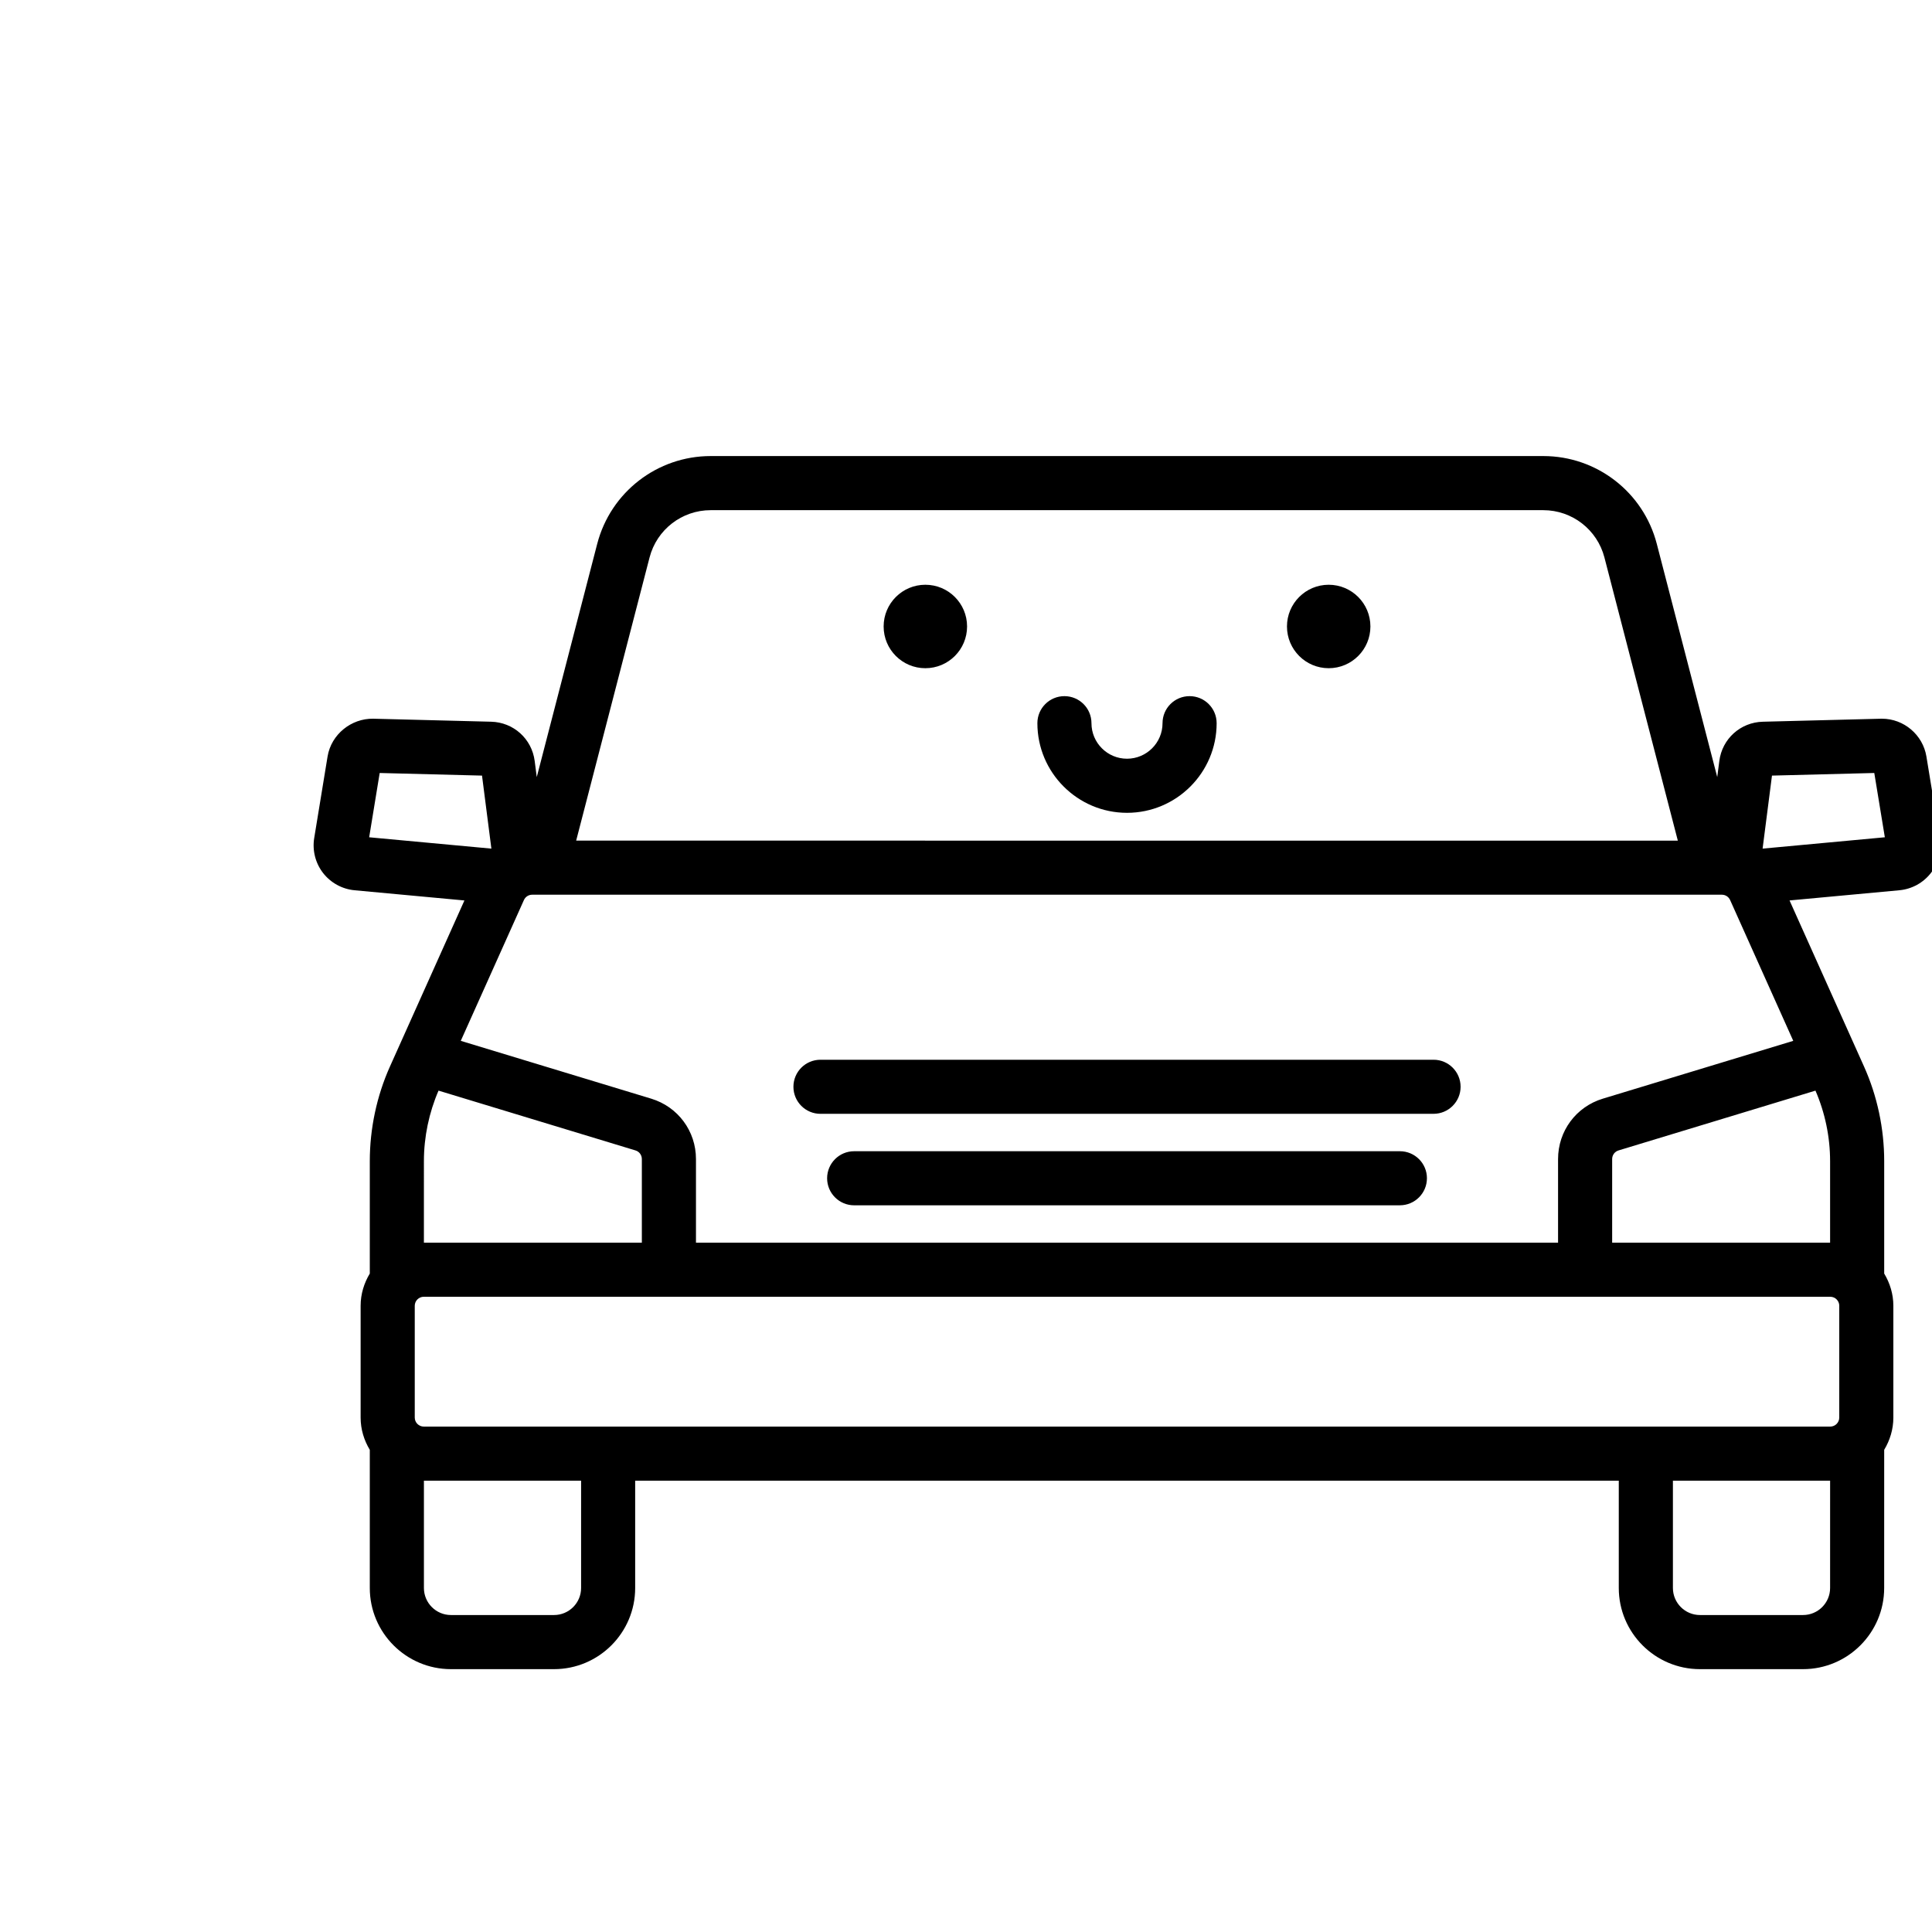
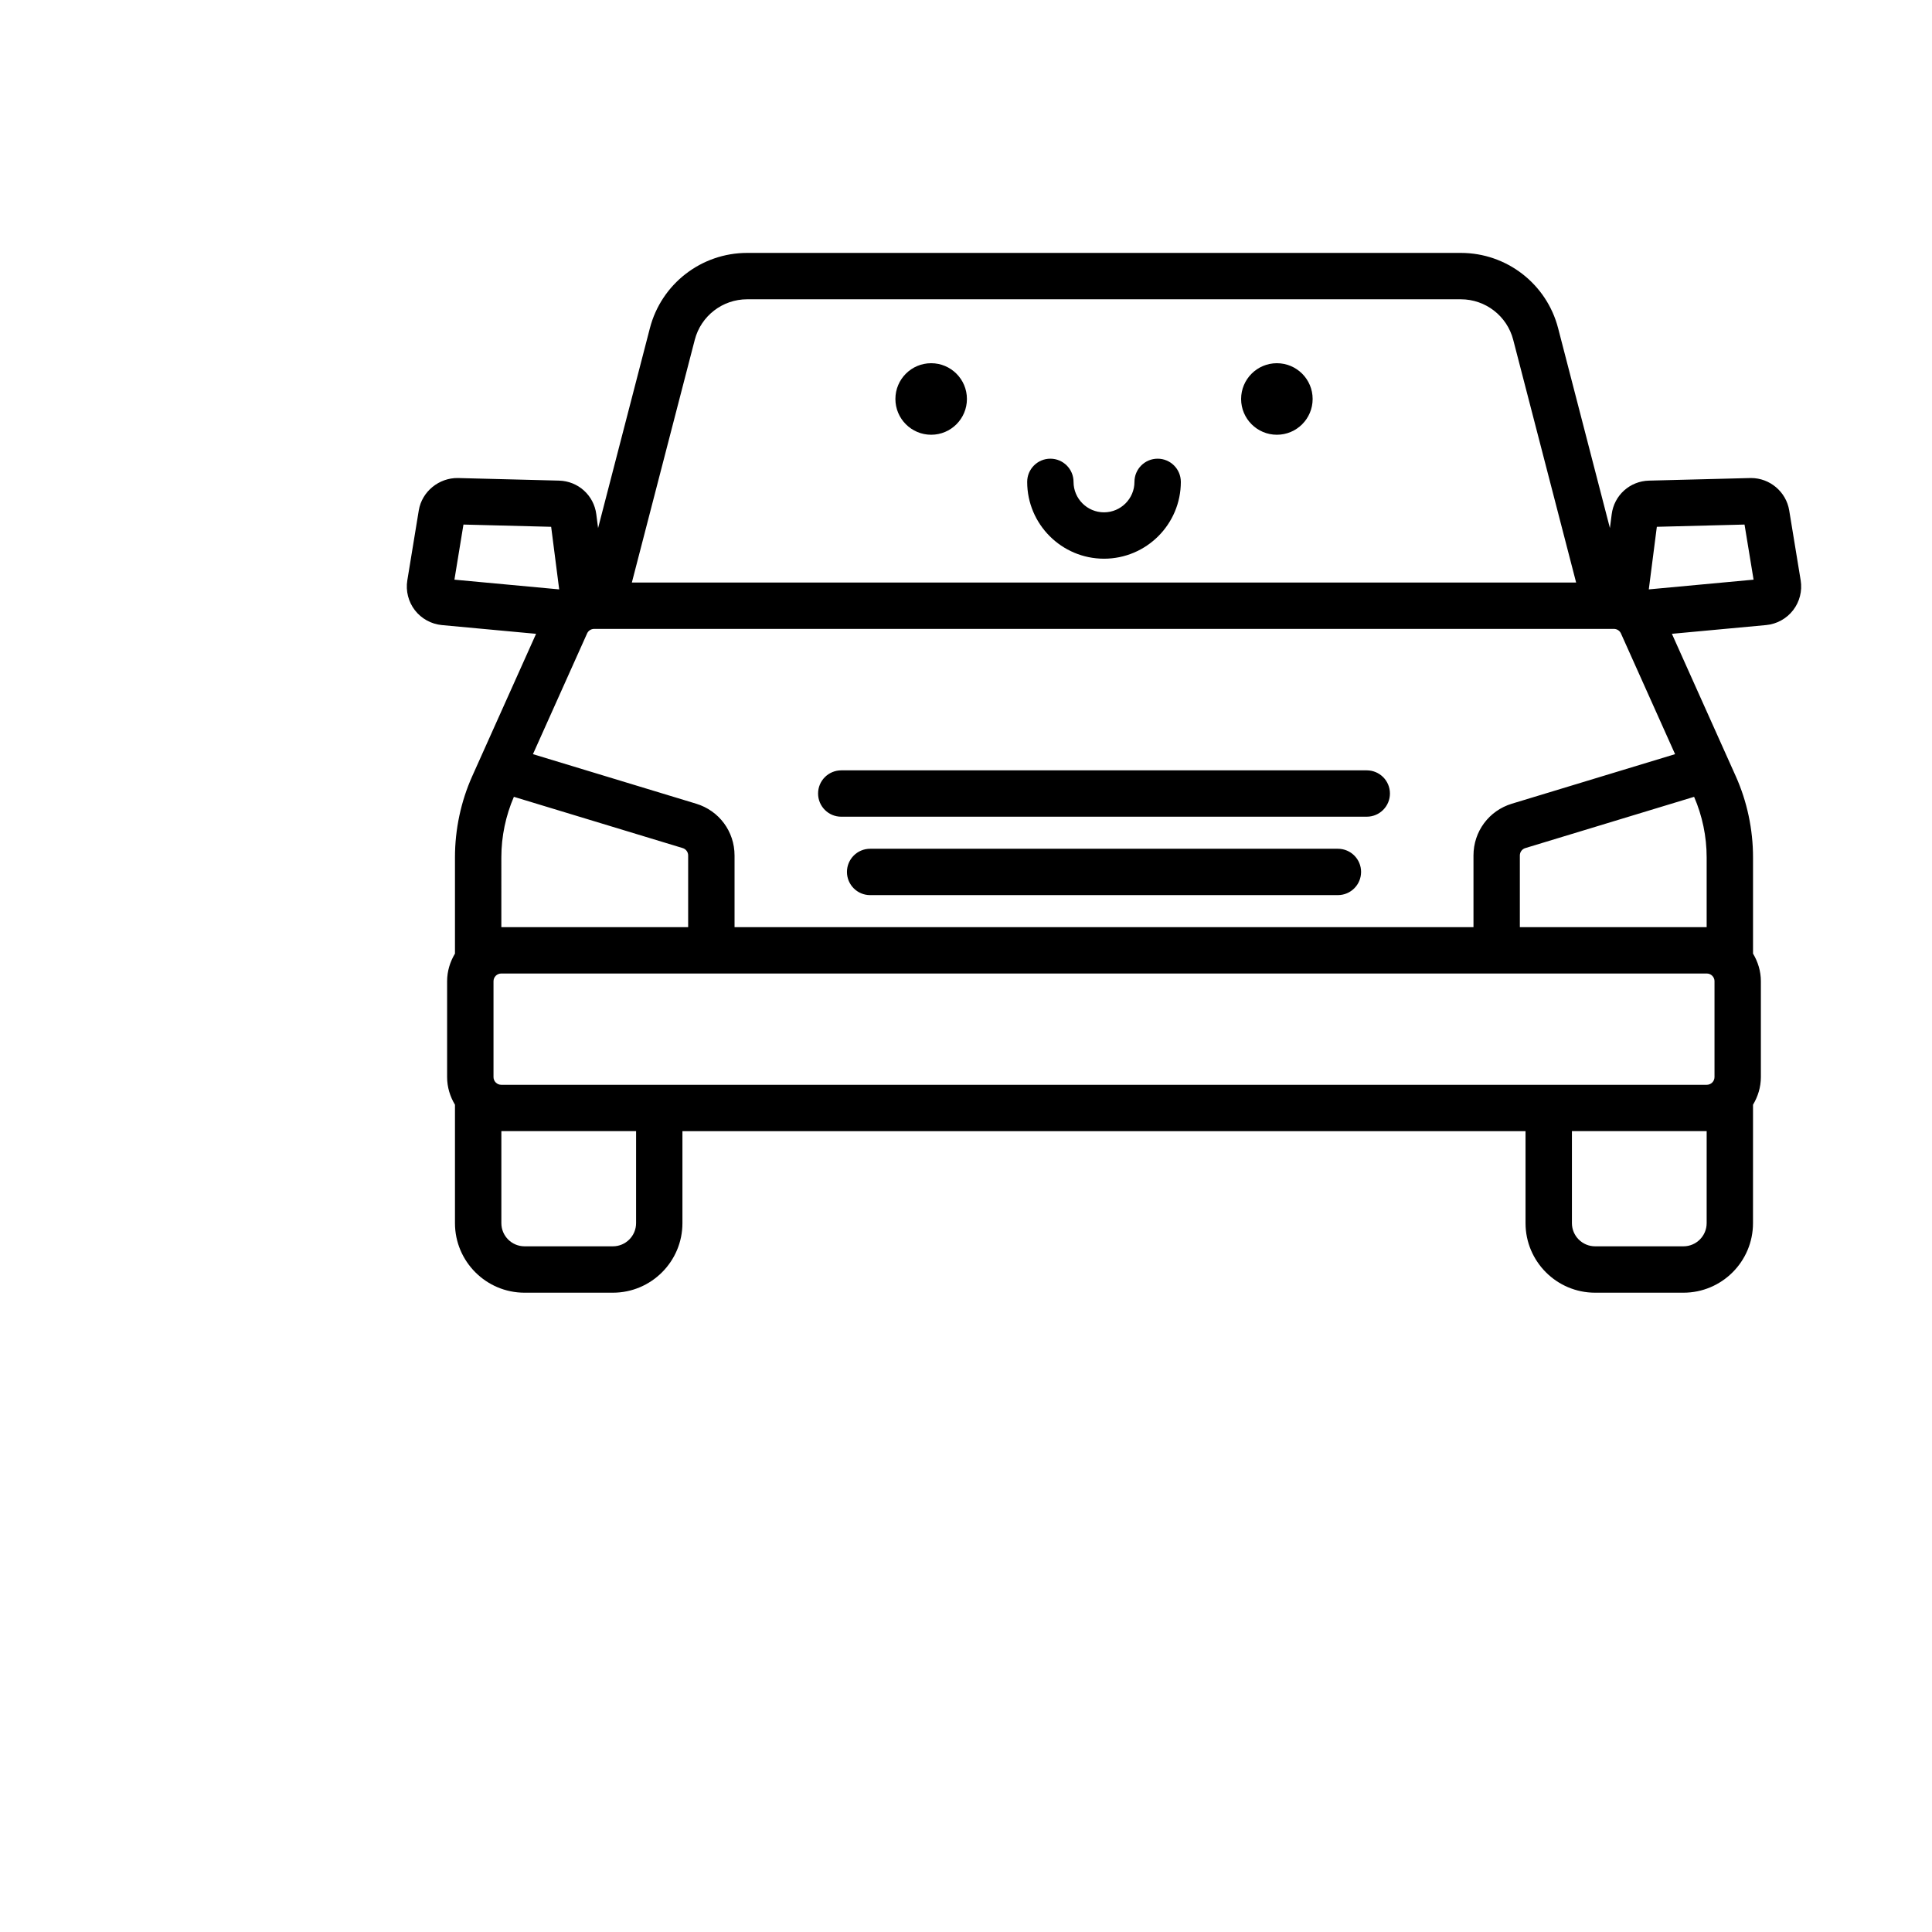
- <svg xmlns="http://www.w3.org/2000/svg" width="700pt" height="700pt" version="1.1" viewBox="0 0 600 500">
+ <svg xmlns="http://www.w3.org/2000/svg" width="700pt" height="700pt" version="1.1" viewBox="0 0 600 700">
  <defs>
    <symbol id="v" overflow="visible">
      <path d="m18.766-1.125c-0.969 0.5-1.98 0.875-3.031 1.125-1.043 0.258-2.137 0.391-3.281 0.391-3.398 0-6.09-0.945-8.078-2.844-1.992-1.906-2.984-4.484-2.984-7.734 0-3.258 0.992-5.836 2.984-7.734 1.988-1.906 4.68-2.859 8.078-2.859 1.145 0 2.238 0.133 3.281 0.391 1.051 0.25 2.062 0.625 3.031 1.125v4.219c-0.98-0.656-1.945-1.141-2.891-1.453-0.949-0.312-1.949-0.469-3-0.469-1.875 0-3.352 0.605-4.422 1.812-1.074 1.199-1.609 2.856-1.609 4.969 0 2.106 0.535 3.762 1.609 4.969 1.07 1.199 2.547 1.797 4.422 1.797 1.051 0 2.051-0.148 3-0.453 0.945-0.312 1.91-0.801 2.891-1.469z" />
    </symbol>
    <symbol id="d" overflow="visible">
      <path d="m13.734-11.141c-0.438-0.195-0.871-0.344-1.297-0.438-0.418-0.102-0.84-0.156-1.266-0.156-1.262 0-2.231 0.406-2.906 1.219-0.68 0.805-1.016 1.953-1.016 3.453v7.062h-4.891v-15.312h4.891v2.516c0.625-1 1.344-1.727 2.156-2.188 0.82-0.469 1.801-0.703 2.938-0.703 0.164 0 0.344 0.012 0.531 0.031 0.195 0.012 0.477 0.039 0.844 0.078z" />
    </symbol>
    <symbol id="a" overflow="visible">
      <path d="m17.641-7.703v1.406h-11.453c0.125 1.148 0.539 2.008 1.25 2.578 0.707 0.574 1.703 0.859 2.984 0.859 1.031 0 2.082-0.148 3.156-0.453 1.082-0.312 2.191-0.773 3.328-1.391v3.766c-1.156 0.438-2.312 0.766-3.469 0.984-1.156 0.227-2.312 0.344-3.469 0.344-2.773 0-4.93-0.703-6.469-2.109-1.531-1.406-2.297-3.379-2.297-5.922 0-2.5 0.754-4.461 2.266-5.891 1.508-1.438 3.582-2.156 6.219-2.156 2.406 0 4.332 0.73 5.781 2.188 1.445 1.449 2.172 3.383 2.172 5.797zm-5.031-1.625c0-0.926-0.273-1.672-0.812-2.234-0.543-0.57-1.25-0.859-2.125-0.859-0.949 0-1.719 0.266-2.312 0.797s-0.965 1.297-1.109 2.297z" />
    </symbol>
    <symbol id="j" overflow="visible">
      <path d="m9.219-6.891c-1.023 0-1.793 0.172-2.312 0.516-0.512 0.344-0.766 0.855-0.766 1.531 0 0.625 0.207 1.117 0.625 1.469 0.414 0.344 0.988 0.516 1.719 0.516 0.926 0 1.703-0.328 2.328-0.984 0.633-0.664 0.953-1.492 0.953-2.484v-0.562zm7.469-1.844v8.734h-4.922v-2.266c-0.656 0.93-1.398 1.605-2.219 2.031-0.824 0.414-1.824 0.625-3 0.625-1.586 0-2.871-0.457-3.859-1.375-0.992-0.926-1.484-2.129-1.484-3.609 0-1.789 0.613-3.102 1.844-3.938 1.238-0.844 3.18-1.266 5.828-1.266h2.891v-0.391c0-0.77-0.309-1.332-0.922-1.688-0.617-0.363-1.57-0.547-2.859-0.547-1.055 0-2.031 0.105-2.938 0.312-0.898 0.211-1.73 0.523-2.5 0.938v-3.734c1.039-0.25 2.086-0.441 3.141-0.578 1.062-0.133 2.125-0.203 3.188-0.203 2.758 0 4.75 0.547 5.969 1.641 1.227 1.086 1.844 2.856 1.844 5.312z" />
    </symbol>
    <symbol id="c" overflow="visible">
      <path d="m7.703-19.656v4.344h5.047v3.5h-5.047v6.5c0 0.711 0.141 1.188 0.422 1.438s0.836 0.375 1.672 0.375h2.516v3.5h-4.188c-1.938 0-3.312-0.398-4.125-1.203-0.805-0.812-1.203-2.18-1.203-4.109v-6.5h-2.422v-3.5h2.422v-4.344z" />
    </symbol>
    <symbol id="i" overflow="visible">
      <path d="m12.766-13.078v-8.203h4.922v21.281h-4.922v-2.219c-0.668 0.906-1.406 1.57-2.219 1.984s-1.758 0.625-2.828 0.625c-1.887 0-3.434-0.75-4.641-2.25-1.211-1.5-1.812-3.426-1.812-5.781 0-2.363 0.602-4.297 1.812-5.797 1.207-1.5 2.754-2.25 4.641-2.25 1.062 0 2 0.215 2.812 0.641 0.82 0.43 1.566 1.086 2.234 1.969zm-3.219 9.922c1.039 0 1.836-0.379 2.391-1.141 0.551-0.77 0.828-1.883 0.828-3.344 0-1.457-0.277-2.566-0.828-3.328-0.555-0.77-1.352-1.156-2.391-1.156-1.043 0-1.84 0.387-2.391 1.156-0.555 0.762-0.828 1.871-0.828 3.328 0 1.461 0.273 2.574 0.828 3.344 0.551 0.762 1.348 1.141 2.391 1.141z" />
    </symbol>
    <symbol id="h" overflow="visible">
      <path d="m10.5-3.156c1.051 0 1.852-0.379 2.406-1.141 0.551-0.77 0.828-1.883 0.828-3.344 0-1.457-0.277-2.566-0.828-3.328-0.555-0.77-1.355-1.156-2.406-1.156-1.055 0-1.859 0.387-2.422 1.156-0.555 0.773-0.828 1.883-0.828 3.328 0 1.449 0.273 2.559 0.828 3.328 0.562 0.773 1.367 1.156 2.422 1.156zm-3.25-9.922c0.676-0.883 1.422-1.539 2.234-1.969 0.82-0.426 1.766-0.641 2.828-0.641 1.895 0 3.445 0.75 4.656 2.25 1.207 1.5 1.812 3.434 1.812 5.797 0 2.356-0.605 4.281-1.812 5.781-1.211 1.5-2.762 2.25-4.656 2.25-1.062 0-2.008-0.211-2.828-0.625-0.812-0.426-1.559-1.086-2.234-1.984v2.219h-4.891v-21.281h4.891z" />
    </symbol>
    <symbol id="g" overflow="visible">
      <path d="m0.344-15.312h4.891l4.125 10.391 3.5-10.391h4.891l-6.438 16.766c-0.648 1.695-1.402 2.883-2.266 3.562-0.867 0.688-2 1.031-3.406 1.031h-2.844v-3.219h1.531c0.832 0 1.438-0.137 1.812-0.406 0.383-0.262 0.68-0.73 0.891-1.406l0.141-0.422z" />
    </symbol>
    <symbol id="f" overflow="visible">
      <path d="m2.578-20.406h5.25v16.422h9.25v3.984h-14.5z" />
    </symbol>
    <symbol id="e" overflow="visible">
      <path d="m2.359-21.281h4.891v21.281h-4.891z" />
    </symbol>
    <symbol id="u" overflow="visible">
      <path d="m2.359-15.312h4.891v15.312h-4.891zm0-5.969h4.891v4h-4.891z" />
    </symbol>
    <symbol id="t" overflow="visible">
      <path d="m14.312-14.828v3.719c-1.043-0.438-2.055-0.766-3.031-0.984-0.98-0.219-1.902-0.328-2.766-0.328-0.93 0-1.621 0.117-2.078 0.344-0.449 0.23-0.672 0.59-0.672 1.078 0 0.387 0.172 0.684 0.516 0.891 0.344 0.211 0.957 0.367 1.844 0.469l0.859 0.125c2.508 0.324 4.195 0.852 5.062 1.578 0.863 0.73 1.297 1.871 1.297 3.422 0 1.637-0.605 2.867-1.812 3.688-1.199 0.812-2.992 1.219-5.375 1.219-1.023 0-2.074-0.078-3.156-0.234-1.074-0.156-2.18-0.395-3.312-0.719v-3.719c0.969 0.48 1.961 0.84 2.984 1.078 1.031 0.23 2.078 0.344 3.141 0.344 0.957 0 1.676-0.129 2.156-0.391 0.477-0.27 0.719-0.664 0.719-1.188 0-0.438-0.168-0.758-0.5-0.969-0.336-0.219-0.996-0.383-1.984-0.5l-0.859-0.109c-2.18-0.27-3.703-0.773-4.578-1.516-0.875-0.738-1.312-1.859-1.312-3.359 0-1.625 0.551-2.828 1.656-3.609 1.113-0.789 2.82-1.188 5.125-1.188 0.895 0 1.836 0.074 2.828 0.219 1 0.137 2.082 0.352 3.25 0.641z" />
    </symbol>
    <symbol id="b" overflow="visible">
      <path d="m9.641-12.188c-1.086 0-1.914 0.391-2.484 1.172-0.574 0.781-0.859 1.906-0.859 3.375s0.285 2.594 0.859 3.375c0.57 0.773 1.398 1.156 2.484 1.156 1.062 0 1.875-0.383 2.438-1.156 0.57-0.781 0.859-1.906 0.859-3.375s-0.289-2.594-0.859-3.375c-0.562-0.781-1.375-1.172-2.438-1.172zm0-3.5c2.633 0 4.691 0.715 6.172 2.141 1.477 1.418 2.219 3.387 2.219 5.906 0 2.512-0.742 4.481-2.219 5.906-1.48 1.418-3.539 2.125-6.172 2.125-2.648 0-4.715-0.707-6.203-2.125-1.492-1.426-2.234-3.394-2.234-5.906 0-2.519 0.742-4.488 2.234-5.906 1.488-1.426 3.555-2.141 6.203-2.141z" />
    </symbol>
    <symbol id="s" overflow="visible">
      <path d="m12.422-21.281v3.219h-2.703c-0.688 0-1.172 0.125-1.453 0.375-0.273 0.25-0.406 0.688-0.406 1.312v1.062h4.188v3.5h-4.188v11.812h-4.891v-11.812h-2.438v-3.5h2.438v-1.062c0-1.664 0.461-2.898 1.391-3.703 0.926-0.801 2.367-1.203 4.328-1.203z" />
    </symbol>
    <symbol id="r" overflow="visible">
      <path d="m16.547-12.766c0.613-0.945 1.348-1.672 2.203-2.172 0.852-0.5 1.789-0.75 2.812-0.75 1.758 0 3.098 0.547 4.016 1.641 0.926 1.086 1.391 2.656 1.391 4.719v9.328h-4.922v-7.984-0.359c0.008-0.133 0.016-0.32 0.016-0.562 0-1.082-0.164-1.863-0.484-2.344-0.312-0.488-0.824-0.734-1.531-0.734-0.93 0-1.648 0.387-2.156 1.156-0.512 0.762-0.773 1.867-0.781 3.312v7.516h-4.922v-7.984c0-1.695-0.148-2.785-0.438-3.266-0.293-0.488-0.812-0.734-1.562-0.734-0.938 0-1.664 0.387-2.172 1.156-0.512 0.762-0.766 1.859-0.766 3.297v7.531h-4.922v-15.312h4.922v2.234c0.602-0.863 1.289-1.516 2.062-1.953 0.781-0.438 1.641-0.656 2.578-0.656 1.062 0 2 0.258 2.812 0.766 0.812 0.512 1.426 1.23 1.844 2.156z" />
    </symbol>
    <symbol id="q" overflow="visible">
      <path d="m17.75-9.328v9.328h-4.922v-7.109c0-1.344-0.031-2.266-0.094-2.766s-0.168-0.867-0.312-1.109c-0.188-0.312-0.449-0.555-0.781-0.734-0.324-0.176-0.695-0.266-1.109-0.266-1.023 0-1.824 0.398-2.406 1.188-0.586 0.781-0.875 1.871-0.875 3.266v7.531h-4.891v-21.281h4.891v8.203c0.738-0.883 1.52-1.539 2.344-1.969 0.832-0.426 1.75-0.641 2.75-0.641 1.77 0 3.113 0.547 4.031 1.641 0.914 1.086 1.375 2.656 1.375 4.719z" />
    </symbol>
    <symbol id="p" overflow="visible">
      <path d="m2.578-20.406h5.875l7.422 14v-14h4.984v20.406h-5.875l-7.422-14v14h-4.984z" />
    </symbol>
    <symbol id="o" overflow="visible">
      <path d="m2.188-5.969v-9.344h4.922v1.531c0 0.836-0.008 1.875-0.016 3.125-0.012 1.25-0.016 2.086-0.016 2.5 0 1.242 0.031 2.133 0.094 2.672 0.07 0.543 0.18 0.934 0.328 1.172 0.207 0.324 0.473 0.574 0.797 0.75 0.32 0.168 0.691 0.25 1.109 0.25 1.02 0 1.82-0.391 2.406-1.172 0.582-0.781 0.875-1.867 0.875-3.266v-7.562h4.891v15.312h-4.891v-2.219c-0.742 0.898-1.523 1.559-2.344 1.984-0.824 0.414-1.734 0.625-2.734 0.625-1.762 0-3.106-0.539-4.031-1.625-0.93-1.082-1.391-2.66-1.391-4.734z" />
    </symbol>
    <symbol id="n" overflow="visible">
      <path d="m17.75-9.328v9.328h-4.922v-7.141c0-1.32-0.031-2.234-0.094-2.734s-0.168-0.867-0.312-1.109c-0.188-0.312-0.449-0.555-0.781-0.734-0.324-0.176-0.695-0.266-1.109-0.266-1.023 0-1.824 0.398-2.406 1.188-0.586 0.781-0.875 1.871-0.875 3.266v7.531h-4.891v-15.312h4.891v2.234c0.738-0.883 1.52-1.539 2.344-1.969 0.832-0.426 1.75-0.641 2.75-0.641 1.77 0 3.113 0.547 4.031 1.641 0.914 1.086 1.375 2.656 1.375 4.719z" />
    </symbol>
    <symbol id="m" overflow="visible">
      <path d="m2.578-20.406h8.734c2.594 0 4.582 0.578 5.969 1.734 1.395 1.148 2.094 2.789 2.094 4.922 0 2.137-0.699 3.781-2.094 4.938-1.387 1.156-3.375 1.734-5.969 1.734h-3.484v7.078h-5.25zm5.25 3.812v5.703h2.922c1.02 0 1.805-0.25 2.359-0.75 0.562-0.5 0.844-1.203 0.844-2.109 0-0.914-0.281-1.617-0.844-2.109-0.555-0.488-1.34-0.734-2.359-0.734z" />
    </symbol>
    <symbol id="l" overflow="visible">
      <path d="m2.359-15.312h4.891v15.031c0 2.051-0.496 3.617-1.484 4.703-0.98 1.082-2.406 1.625-4.281 1.625h-2.422v-3.219h0.859c0.926 0 1.562-0.211 1.906-0.625 0.352-0.418 0.531-1.246 0.531-2.484zm0-5.969h4.891v4h-4.891z" />
    </symbol>
    <symbol id="k" overflow="visible">
      <path d="m14.719-14.828v3.984c-0.656-0.457-1.324-0.797-2-1.016-0.668-0.219-1.359-0.328-2.078-0.328-1.367 0-2.434 0.402-3.203 1.203-0.762 0.793-1.141 1.906-1.141 3.344 0 1.43 0.379 2.543 1.141 3.344 0.77 0.793 1.836 1.188 3.203 1.188 0.758 0 1.484-0.109 2.172-0.328 0.688-0.227 1.32-0.566 1.906-1.016v4c-0.762 0.281-1.539 0.488-2.328 0.625-0.781 0.145-1.574 0.219-2.375 0.219-2.762 0-4.922-0.707-6.484-2.125-1.555-1.414-2.328-3.383-2.328-5.906 0-2.531 0.773-4.504 2.328-5.922 1.562-1.414 3.723-2.125 6.484-2.125 0.801 0 1.594 0.074 2.375 0.219 0.781 0.137 1.555 0.352 2.328 0.641z" />
    </symbol>
  </defs>
  <g>
    <path d="m602.42 210.27-4.156-25.336v-0.004c-1.109-6.742-7.016-11.73-13.82-11.73-0.121 0-0.242 0.004-0.355 0.004l-36.609 0.934c-6.961 0.172-12.656 5.309-13.535 12.211l-0.641 4.981-18.773-72.43c-4.16-16.055-18.648-27.266-35.234-27.266h-258.59c-16.586 0-31.074 11.211-35.238 27.266l-18.773 72.434-0.641-4.984v-0.004c-0.887-6.902-6.582-12.035-13.531-12.211l-36.617-0.934c-6.82-0.113-13.043 4.863-14.176 11.73l-4.152 25.34c-0.625 3.816 0.371 7.762 2.738 10.824 2.367 3.059 5.93 5.023 9.785 5.383l34.129 3.168-23.137 51.586c-4.09 9.121-6.25 19.273-6.25 29.371v34.906c-1.766 2.941-2.848 6.344-2.848 10.02v34.715c0 3.676 1.078 7.078 2.848 10.02v42.906c0 13.895 11.305 25.199 25.199 25.199h32.016c13.895 0 25.199-11.305 25.199-25.199v-33.328h305.47v33.328c0 13.895 11.305 25.199 25.199 25.199h32.02c13.895 0 25.199-11.305 25.199-25.199l0.008-42.914c1.766-2.941 2.844-6.344 2.844-10.016v-34.715c0-3.672-1.078-7.074-2.844-10.016v-34.91c0-10.094-2.16-20.25-6.258-29.371l-23.137-51.586 34.133-3.168c3.856-0.359 7.422-2.32 9.785-5.383 2.371-3.059 3.367-7.004 2.742-10.82zm-400.69-87.152c2.238-8.645 10.043-14.68 18.973-14.68h258.59c8.93 0 16.734 6.039 18.973 14.68l22.797 87.949-342.13-0.004zm-87.082 86.906 3.269-19.965 31.777 0.812 2.91 22.676zm17 100.57c0-7.527 1.59-15.074 4.543-21.891l61.156 18.57c1.188 0.359 1.984 1.438 1.984 2.68v25.965h-67.684zm48.816 132.57c0 4.633-3.769 8.398-8.398 8.398h-32.016c-4.633 0-8.398-3.769-8.398-8.398v-33.328h48.816zm387.89 0c0 4.633-3.769 8.398-8.398 8.398h-32.02c-4.633 0-8.398-3.769-8.398-8.398v-33.328h48.82zm2.844-87.641v34.715c0 1.543-1.258 2.801-2.801 2.801h-436.79c-1.543 0-2.801-1.258-2.801-2.801v-34.715c0-1.543 1.254-2.801 2.801-2.801h436.8c1.539 0 2.797 1.258 2.797 2.801zm-2.844-44.926v25.324h-67.684v-25.965c0-1.242 0.797-2.32 1.984-2.68l61.152-18.57c2.961 6.82 4.547 14.363 4.547 21.891zm-11.441-37.352-59.137 17.953c-8.316 2.527-13.906 10.062-13.906 18.758v25.965h-267.73v-25.965c0-8.695-5.59-16.23-13.906-18.758l-59.137-17.953 19.613-43.727c0.449-1.008 1.453-1.656 2.559-1.656h369.48c1.098 0 2.102 0.648 2.555 1.656zm-9.523-59.699 2.914-22.676 31.773-0.812 3.277 19.965zm-93.789 73.961c0 4.637-3.762 8.398-8.398 8.398l-190.4 0.004c-4.641 0-8.398-3.762-8.398-8.398 0-4.641 3.758-8.398 8.398-8.398h190.4c4.637-0.004 8.398 3.754 8.398 8.395zm-10.457 28.41c0 4.637-3.762 8.398-8.398 8.398l-169.48 0.004c-4.641 0-8.398-3.762-8.398-8.398s3.758-8.398 8.398-8.398h169.48c4.641-0.004 8.402 3.758 8.402 8.395zm-142.81-171.36c0 7.16-5.801 12.961-12.957 12.961s-12.957-5.801-12.957-12.961c0-7.156 5.801-12.957 12.957-12.957 7.16 0 12.957 5.801 12.957 12.957zm125.26 0c0 7.16-5.801 12.961-12.957 12.961s-12.957-5.801-12.957-12.961c0-7.156 5.801-12.957 12.957-12.957s12.957 5.801 12.957 12.957zm-47.754 30.035c0 15.348-12.484 27.836-27.836 27.836-15.348 0-27.836-12.488-27.836-27.836 0-4.641 3.758-8.398 8.398-8.398s8.398 3.758 8.398 8.398c0 6.086 4.949 11.035 11.035 11.035 6.086 0 11.035-4.953 11.035-11.035 0-4.641 3.762-8.398 8.398-8.398 4.644-0.004 8.406 3.758 8.406 8.398z" />
  </g>
</svg>
